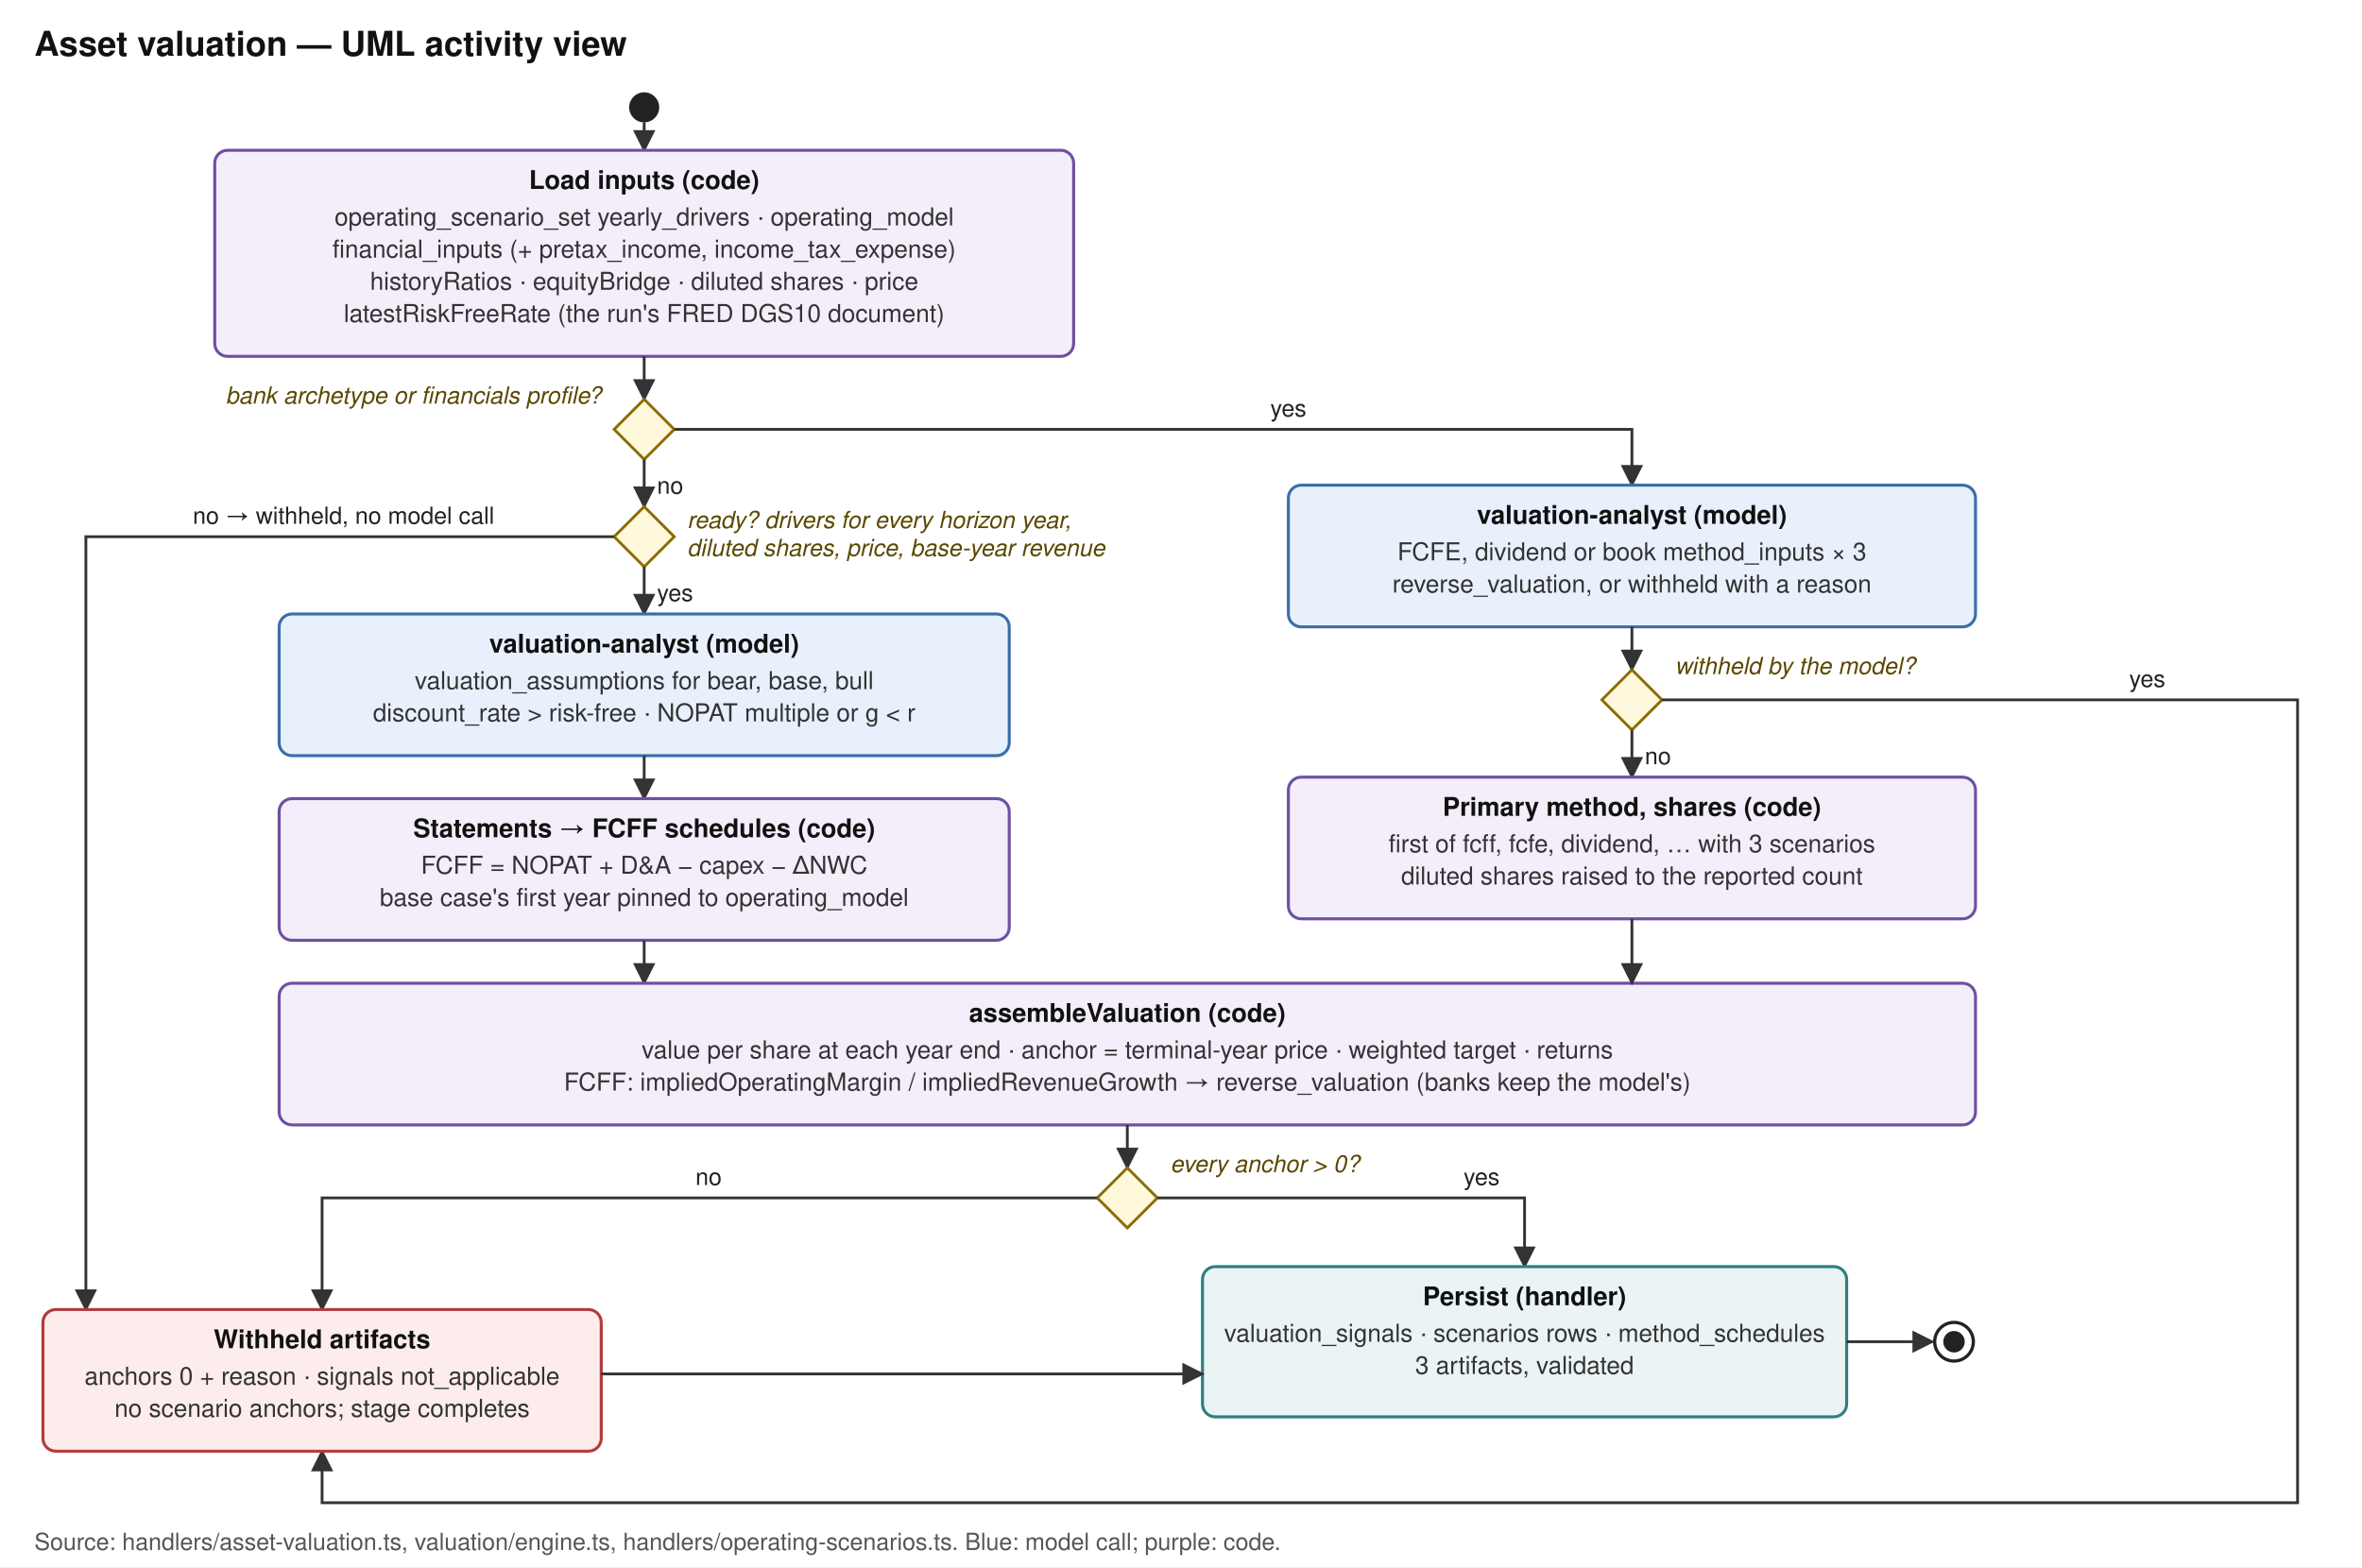
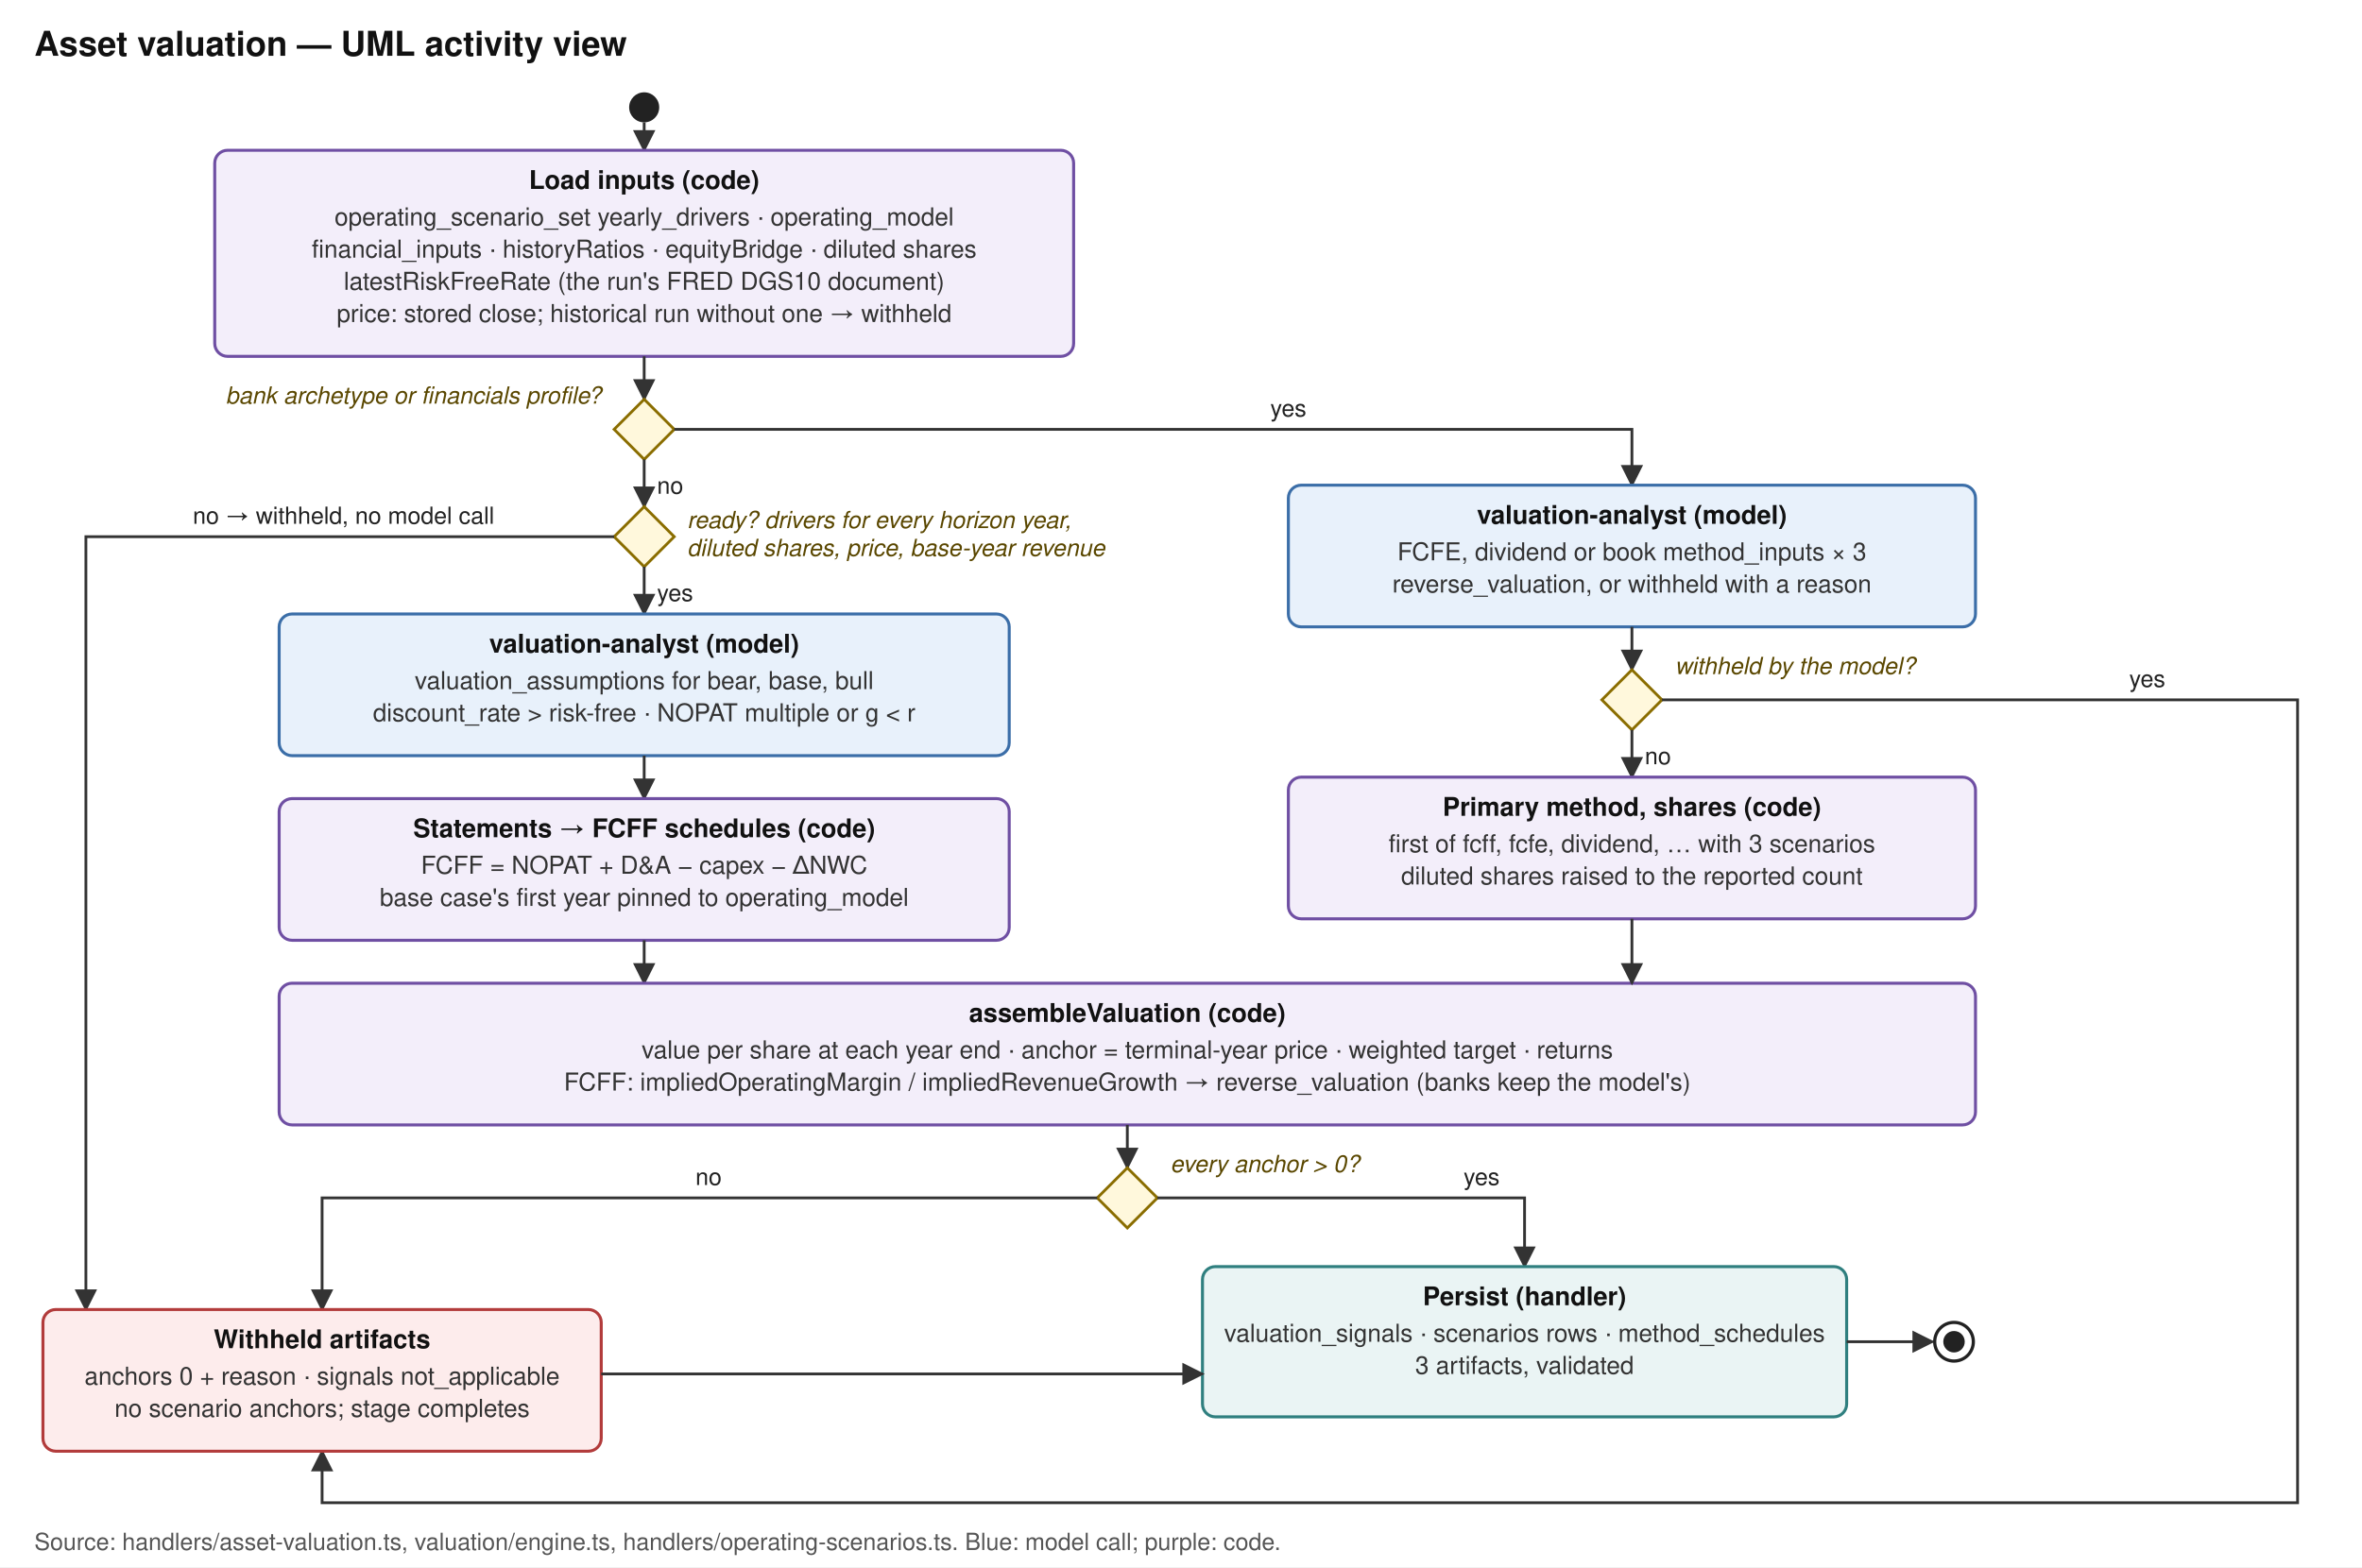
<svg xmlns="http://www.w3.org/2000/svg" viewBox="0 0 1100 730" width="1100" height="730" role="img" aria-labelledby="t d" font-family="Helvetica, Arial, sans-serif" font-size="13">
  <defs>
    <marker id="a" viewBox="0 0 10 10" refX="9" refY="5" markerWidth="8" markerHeight="8" orient="auto-start-reverse">
      <path d="M0,0 L10,5 L0,10 z" fill="#333" />
    </marker>
    <marker id="o" viewBox="0 0 10 10" refX="9" refY="5" markerWidth="9" markerHeight="9" orient="auto-start-reverse">
      <path d="M0,0 L10,5 L0,10" fill="none" stroke="#333" />
    </marker>
  </defs>
  <rect x="0" y="0" width="1100" height="730" fill="#ffffff" />
  <text x="16" y="26" font-size="16" font-weight="bold" fill="#111">Asset valuation — UML activity view</text>
  <circle cx="300" cy="50" r="7" fill="#222" />
  <path d="M300,57 L300,70" fill="none" stroke="#333" stroke-width="1.3" marker-end="url(#a)" />
  <rect x="100" y="70" width="400" height="96" rx="6" fill="#f3eefa" stroke="#6f4fa3" stroke-width="1.4" />
  <text x="300.0" y="88" font-size="12" font-weight="bold" text-anchor="middle" fill="#111">Load inputs (code)</text>
  <text x="300.0" y="105" font-size="11.5" font-weight="normal" text-anchor="middle" fill="#333">operating_scenario_set yearly_drivers · operating_model</text>
-   <text x="300.0" y="120" font-size="11.5" font-weight="normal" text-anchor="middle" fill="#333">financial_inputs (+ pretax_income, income_tax_expense)</text>
-   <text x="300.0" y="135" font-size="11.5" font-weight="normal" text-anchor="middle" fill="#333">historyRatios · equityBridge · diluted shares · price</text>
-   <text x="300.0" y="150" font-size="11.5" font-weight="normal" text-anchor="middle" fill="#333">latestRiskFreeRate (the run's FRED DGS10 document)</text>
+   <text x="300.0" y="120" font-size="11.5" font-weight="normal" text-anchor="middle" fill="#333">financial_inputs · historyRatios · equityBridge · diluted shares</text>
+   <text x="300.0" y="135" font-size="11.5" font-weight="normal" text-anchor="middle" fill="#333">latestRiskFreeRate (the run's FRED DGS10 document)</text>
+   <text x="300.0" y="150" font-size="11.5" font-weight="normal" text-anchor="middle" fill="#333">price: stored close; historical run without one → withheld</text>
  <path d="M300,166 L300,186" fill="none" stroke="#333" stroke-width="1.3" marker-end="url(#a)" />
  <path d="M300,186 L314,200 L300,214 L286,200 z" fill="#fff8dc" stroke="#8a6d00" stroke-width="1.3" />
  <text x="280" y="188" font-size="11" font-weight="normal" text-anchor="end" fill="#5a4700" font-style="italic">bank archetype or financials profile?</text>
  <path d="M314,200 L760,200 L760,226" fill="none" stroke="#333" stroke-width="1.3" marker-end="url(#a)" />
  <text x="600" y="194" font-size="11" text-anchor="middle" fill="#222" stroke="#ffffff" stroke-width="3" paint-order="stroke">yes</text>
  <path d="M300,214 L300,236" fill="none" stroke="#333" stroke-width="1.3" marker-end="url(#a)" />
  <text x="306" y="230" font-size="11" text-anchor="start" fill="#222" stroke="#ffffff" stroke-width="3" paint-order="stroke">no</text>
  <path d="M300,236 L314,250 L300,264 L286,250 z" fill="#fff8dc" stroke="#8a6d00" stroke-width="1.3" />
  <text x="320" y="246" font-size="11" font-weight="normal" text-anchor="start" fill="#5a4700" font-style="italic">ready? drivers for every horizon year,</text>
  <text x="320" y="259" font-size="11" font-weight="normal" text-anchor="start" fill="#5a4700" font-style="italic">diluted shares, price, base-year revenue</text>
  <path d="M286,250 L40,250 L40,610" fill="none" stroke="#333" stroke-width="1.3" marker-end="url(#a)" />
  <text x="160" y="244" font-size="11" text-anchor="middle" fill="#222" stroke="#ffffff" stroke-width="3" paint-order="stroke">no → withheld, no model call</text>
  <path d="M300,264 L300,286" fill="none" stroke="#333" stroke-width="1.3" marker-end="url(#a)" />
  <text x="306" y="280" font-size="11" text-anchor="start" fill="#222" stroke="#ffffff" stroke-width="3" paint-order="stroke">yes</text>
  <rect x="130" y="286" width="340" height="66" rx="6" fill="#e8f1fb" stroke="#3b6ea8" stroke-width="1.4" />
  <text x="300.0" y="304" font-size="12" font-weight="bold" text-anchor="middle" fill="#111">valuation-analyst (model)</text>
  <text x="300.0" y="321" font-size="11.5" font-weight="normal" text-anchor="middle" fill="#333">valuation_assumptions for bear, base, bull</text>
  <text x="300.0" y="336" font-size="11.5" font-weight="normal" text-anchor="middle" fill="#333">discount_rate &gt; risk-free · NOPAT multiple or g &lt; r</text>
  <path d="M300,352 L300,372" fill="none" stroke="#333" stroke-width="1.3" marker-end="url(#a)" />
  <rect x="130" y="372" width="340" height="66" rx="6" fill="#f3eefa" stroke="#6f4fa3" stroke-width="1.4" />
  <text x="300.0" y="390" font-size="12" font-weight="bold" text-anchor="middle" fill="#111">Statements → FCFF schedules (code)</text>
  <text x="300.0" y="407" font-size="11.5" font-weight="normal" text-anchor="middle" fill="#333">FCFF = NOPAT + D&amp;A − capex − ΔNWC</text>
  <text x="300.0" y="422" font-size="11.5" font-weight="normal" text-anchor="middle" fill="#333">base case's first year pinned to operating_model</text>
  <path d="M300,438 L300,458" fill="none" stroke="#333" stroke-width="1.3" marker-end="url(#a)" />
  <rect x="130" y="458" width="790" height="66" rx="6" fill="#f3eefa" stroke="#6f4fa3" stroke-width="1.4" />
  <text x="525.0" y="476" font-size="12" font-weight="bold" text-anchor="middle" fill="#111">assembleValuation (code)</text>
  <text x="525.0" y="493" font-size="11.5" font-weight="normal" text-anchor="middle" fill="#333">value per share at each year end · anchor = terminal-year price · weighted target · returns</text>
  <text x="525.0" y="508" font-size="11.5" font-weight="normal" text-anchor="middle" fill="#333">FCFF: impliedOperatingMargin / impliedRevenueGrowth → reverse_valuation (banks keep the model's)</text>
  <rect x="600" y="226" width="320" height="66" rx="6" fill="#e8f1fb" stroke="#3b6ea8" stroke-width="1.4" />
  <text x="760.0" y="244" font-size="12" font-weight="bold" text-anchor="middle" fill="#111">valuation-analyst (model)</text>
  <text x="760.0" y="261" font-size="11.5" font-weight="normal" text-anchor="middle" fill="#333">FCFE, dividend or book method_inputs × 3</text>
  <text x="760.0" y="276" font-size="11.5" font-weight="normal" text-anchor="middle" fill="#333">reverse_valuation, or withheld with a reason</text>
  <path d="M760,292 L760,312" fill="none" stroke="#333" stroke-width="1.3" marker-end="url(#a)" />
  <path d="M760,312 L774,326 L760,340 L746,326 z" fill="#fff8dc" stroke="#8a6d00" stroke-width="1.3" />
  <text x="780" y="314" font-size="11" font-weight="normal" text-anchor="start" fill="#5a4700" font-style="italic">withheld by the model?</text>
  <path d="M774,326 L1070,326 L1070,700 L150,700 L150,676" fill="none" stroke="#333" stroke-width="1.3" marker-end="url(#a)" />
  <text x="1000" y="320" font-size="11" text-anchor="middle" fill="#222" stroke="#ffffff" stroke-width="3" paint-order="stroke">yes</text>
  <path d="M760,340 L760,362" fill="none" stroke="#333" stroke-width="1.3" marker-end="url(#a)" />
  <text x="766" y="356" font-size="11" text-anchor="start" fill="#222" stroke="#ffffff" stroke-width="3" paint-order="stroke">no</text>
  <rect x="600" y="362" width="320" height="66" rx="6" fill="#f3eefa" stroke="#6f4fa3" stroke-width="1.4" />
  <text x="760.0" y="380" font-size="12" font-weight="bold" text-anchor="middle" fill="#111">Primary method, shares (code)</text>
  <text x="760.0" y="397" font-size="11.5" font-weight="normal" text-anchor="middle" fill="#333">first of fcff, fcfe, dividend, … with 3 scenarios</text>
  <text x="760.0" y="412" font-size="11.5" font-weight="normal" text-anchor="middle" fill="#333">diluted shares raised to the reported count</text>
  <path d="M760,428 L760,458" fill="none" stroke="#333" stroke-width="1.3" marker-end="url(#a)" />
  <path d="M525,524 L525,544" fill="none" stroke="#333" stroke-width="1.3" marker-end="url(#a)" />
  <path d="M525,544 L539,558 L525,572 L511,558 z" fill="#fff8dc" stroke="#8a6d00" stroke-width="1.3" />
  <text x="545" y="546" font-size="11" font-weight="normal" text-anchor="start" fill="#5a4700" font-style="italic">every anchor &gt; 0?</text>
  <path d="M511,558 L150,558 L150,610" fill="none" stroke="#333" stroke-width="1.3" marker-end="url(#a)" />
  <text x="330" y="552" font-size="11" text-anchor="middle" fill="#222" stroke="#ffffff" stroke-width="3" paint-order="stroke">no</text>
  <path d="M539,558 L710,558 L710,590" fill="none" stroke="#333" stroke-width="1.3" marker-end="url(#a)" />
  <text x="690" y="552" font-size="11" text-anchor="middle" fill="#222" stroke="#ffffff" stroke-width="3" paint-order="stroke">yes</text>
  <rect x="20" y="610" width="260" height="66" rx="6" fill="#fdecec" stroke="#b23b3b" stroke-width="1.4" />
  <text x="150.0" y="628" font-size="12" font-weight="bold" text-anchor="middle" fill="#111">Withheld artifacts</text>
  <text x="150.0" y="645" font-size="11.5" font-weight="normal" text-anchor="middle" fill="#333">anchors 0 + reason · signals not_applicable</text>
  <text x="150.0" y="660" font-size="11.5" font-weight="normal" text-anchor="middle" fill="#333">no scenario anchors; stage completes</text>
  <rect x="560" y="590" width="300" height="70" rx="6" fill="#eaf4f4" stroke="#2f7f7f" stroke-width="1.4" />
  <text x="710.0" y="608" font-size="12" font-weight="bold" text-anchor="middle" fill="#111">Persist (handler)</text>
  <text x="710.0" y="625" font-size="11.5" font-weight="normal" text-anchor="middle" fill="#333">valuation_signals · scenarios rows · method_schedules</text>
  <text x="710.0" y="640" font-size="11.5" font-weight="normal" text-anchor="middle" fill="#333">3 artifacts, validated</text>
  <path d="M280,640 L560,640" fill="none" stroke="#333" stroke-width="1.3" marker-end="url(#a)" />
  <path d="M860,625 L900,625" fill="none" stroke="#333" stroke-width="1.3" marker-end="url(#a)" />
  <circle cx="910" cy="625" r="9" fill="none" stroke="#222" stroke-width="1.5" />
  <circle cx="910" cy="625" r="5" fill="#222" />
  <text x="16" y="722" font-size="11" font-weight="normal" text-anchor="start" fill="#555">Source: handlers/asset-valuation.ts, valuation/engine.ts, handlers/operating-scenarios.ts. Blue: model call; purple: code.</text>
</svg>
